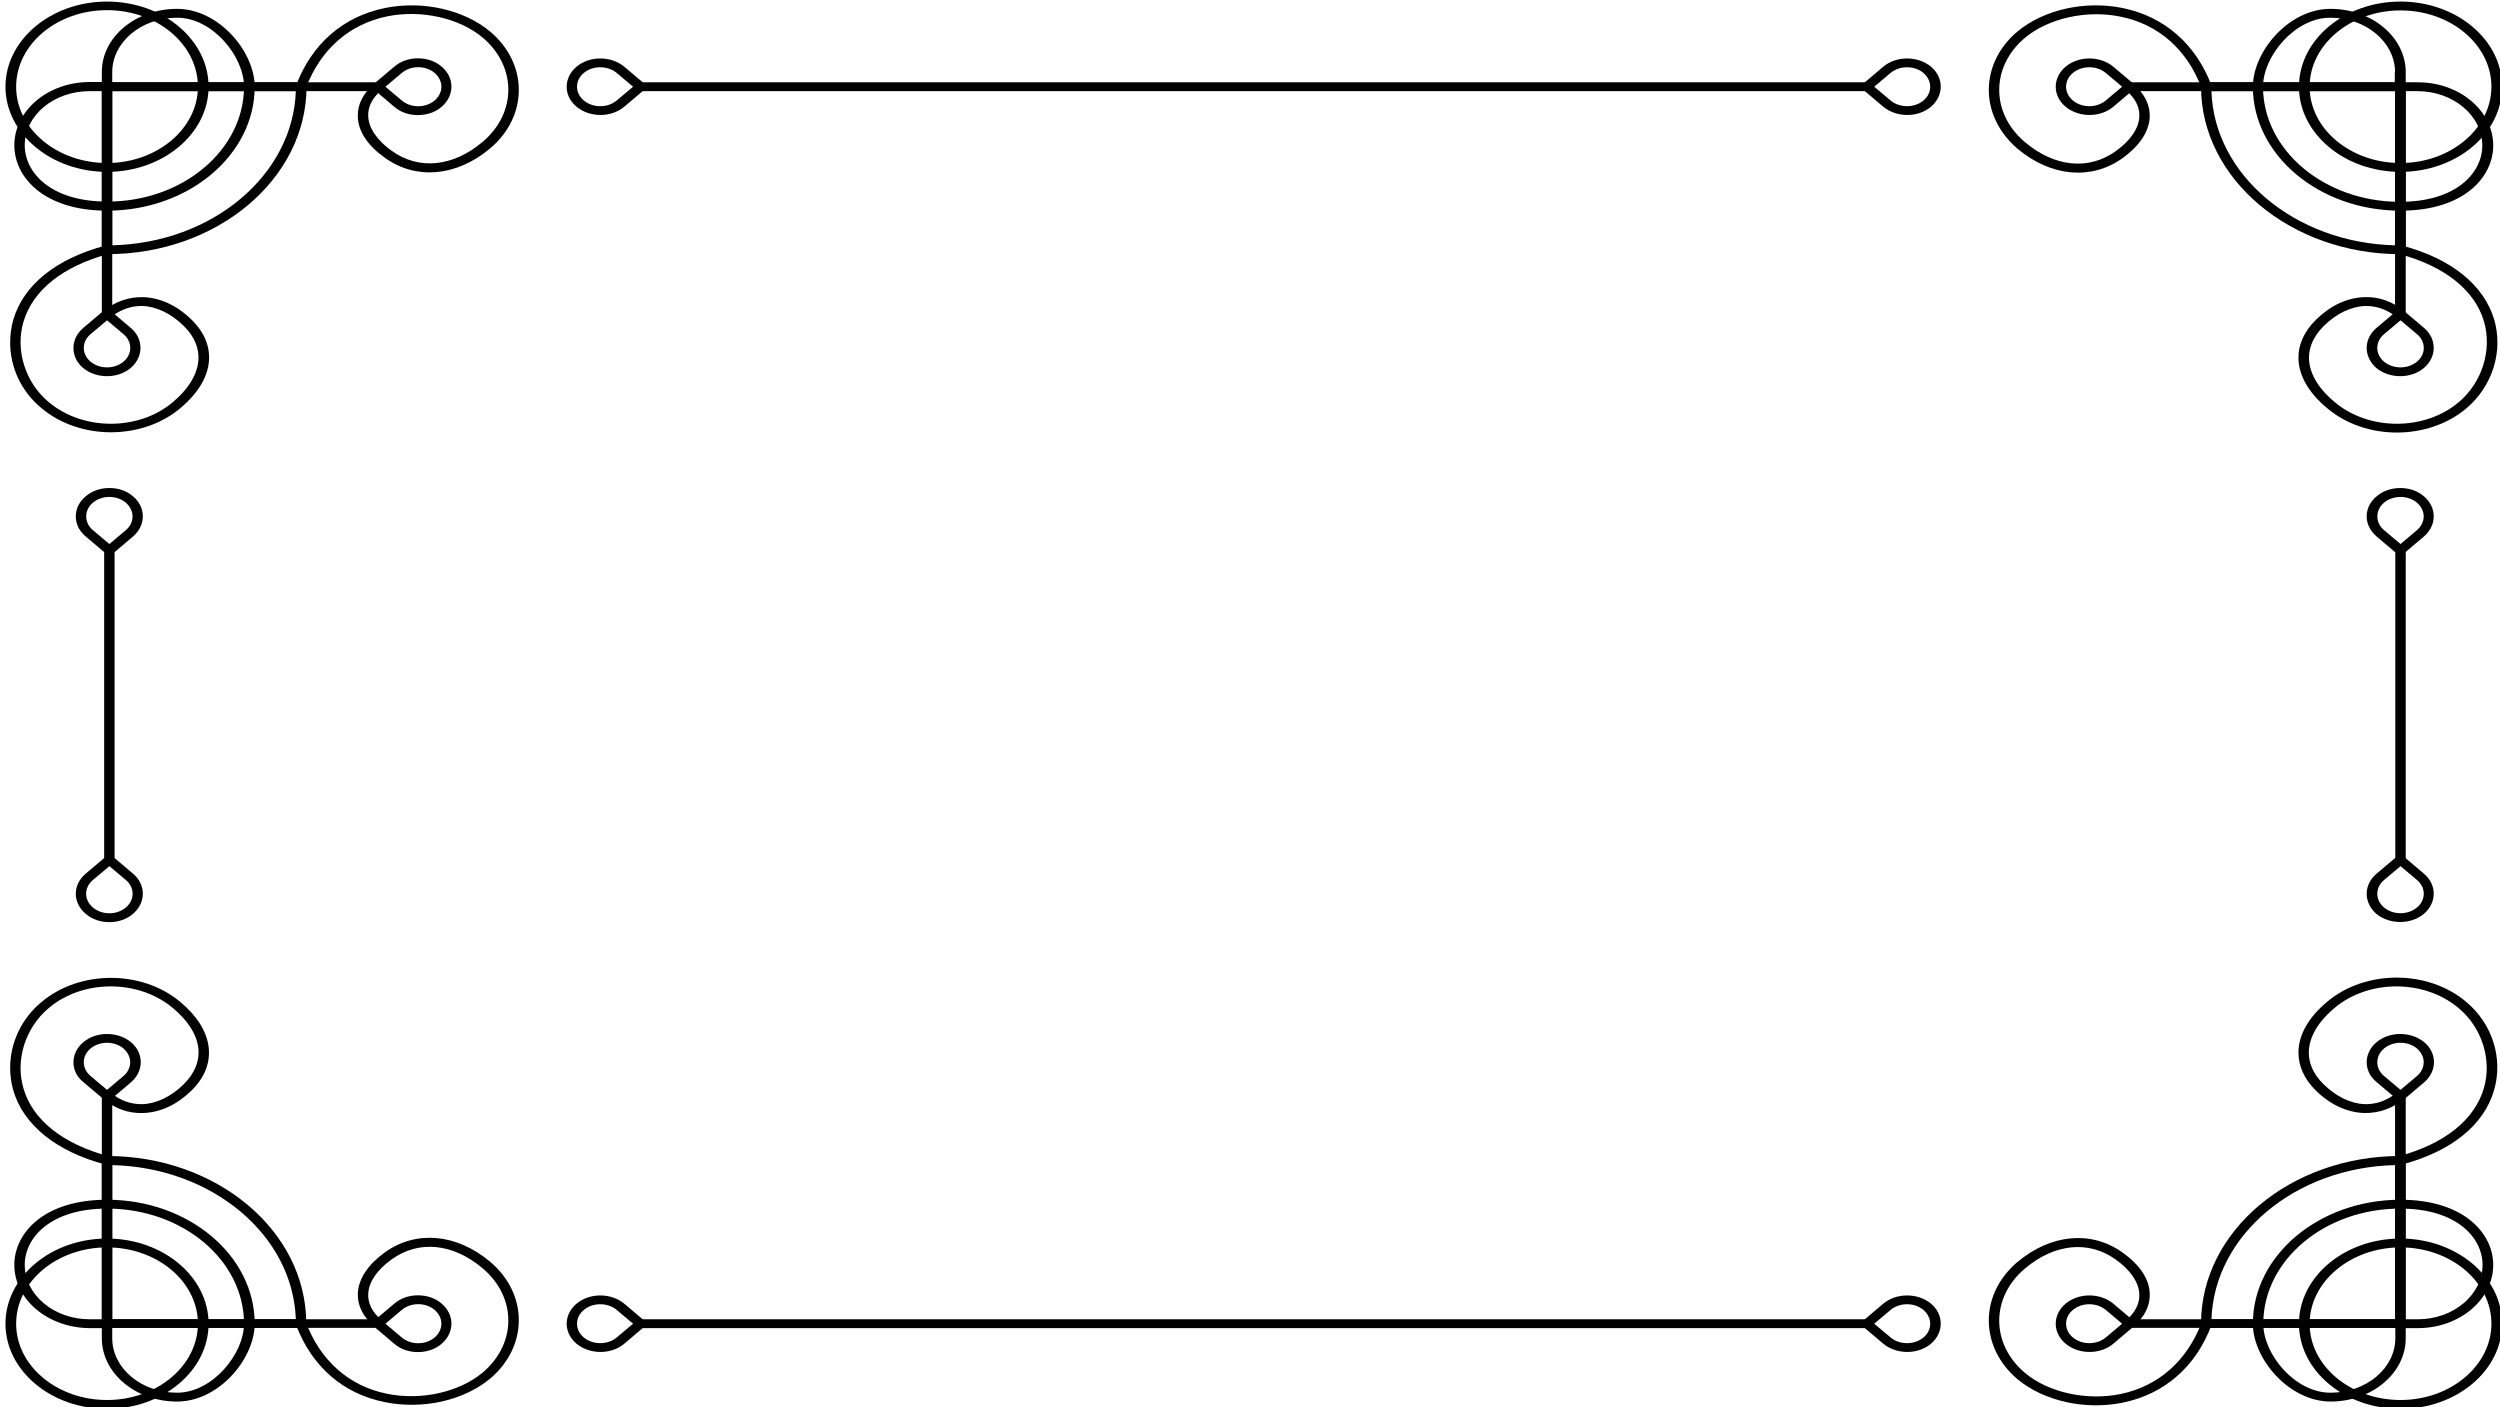
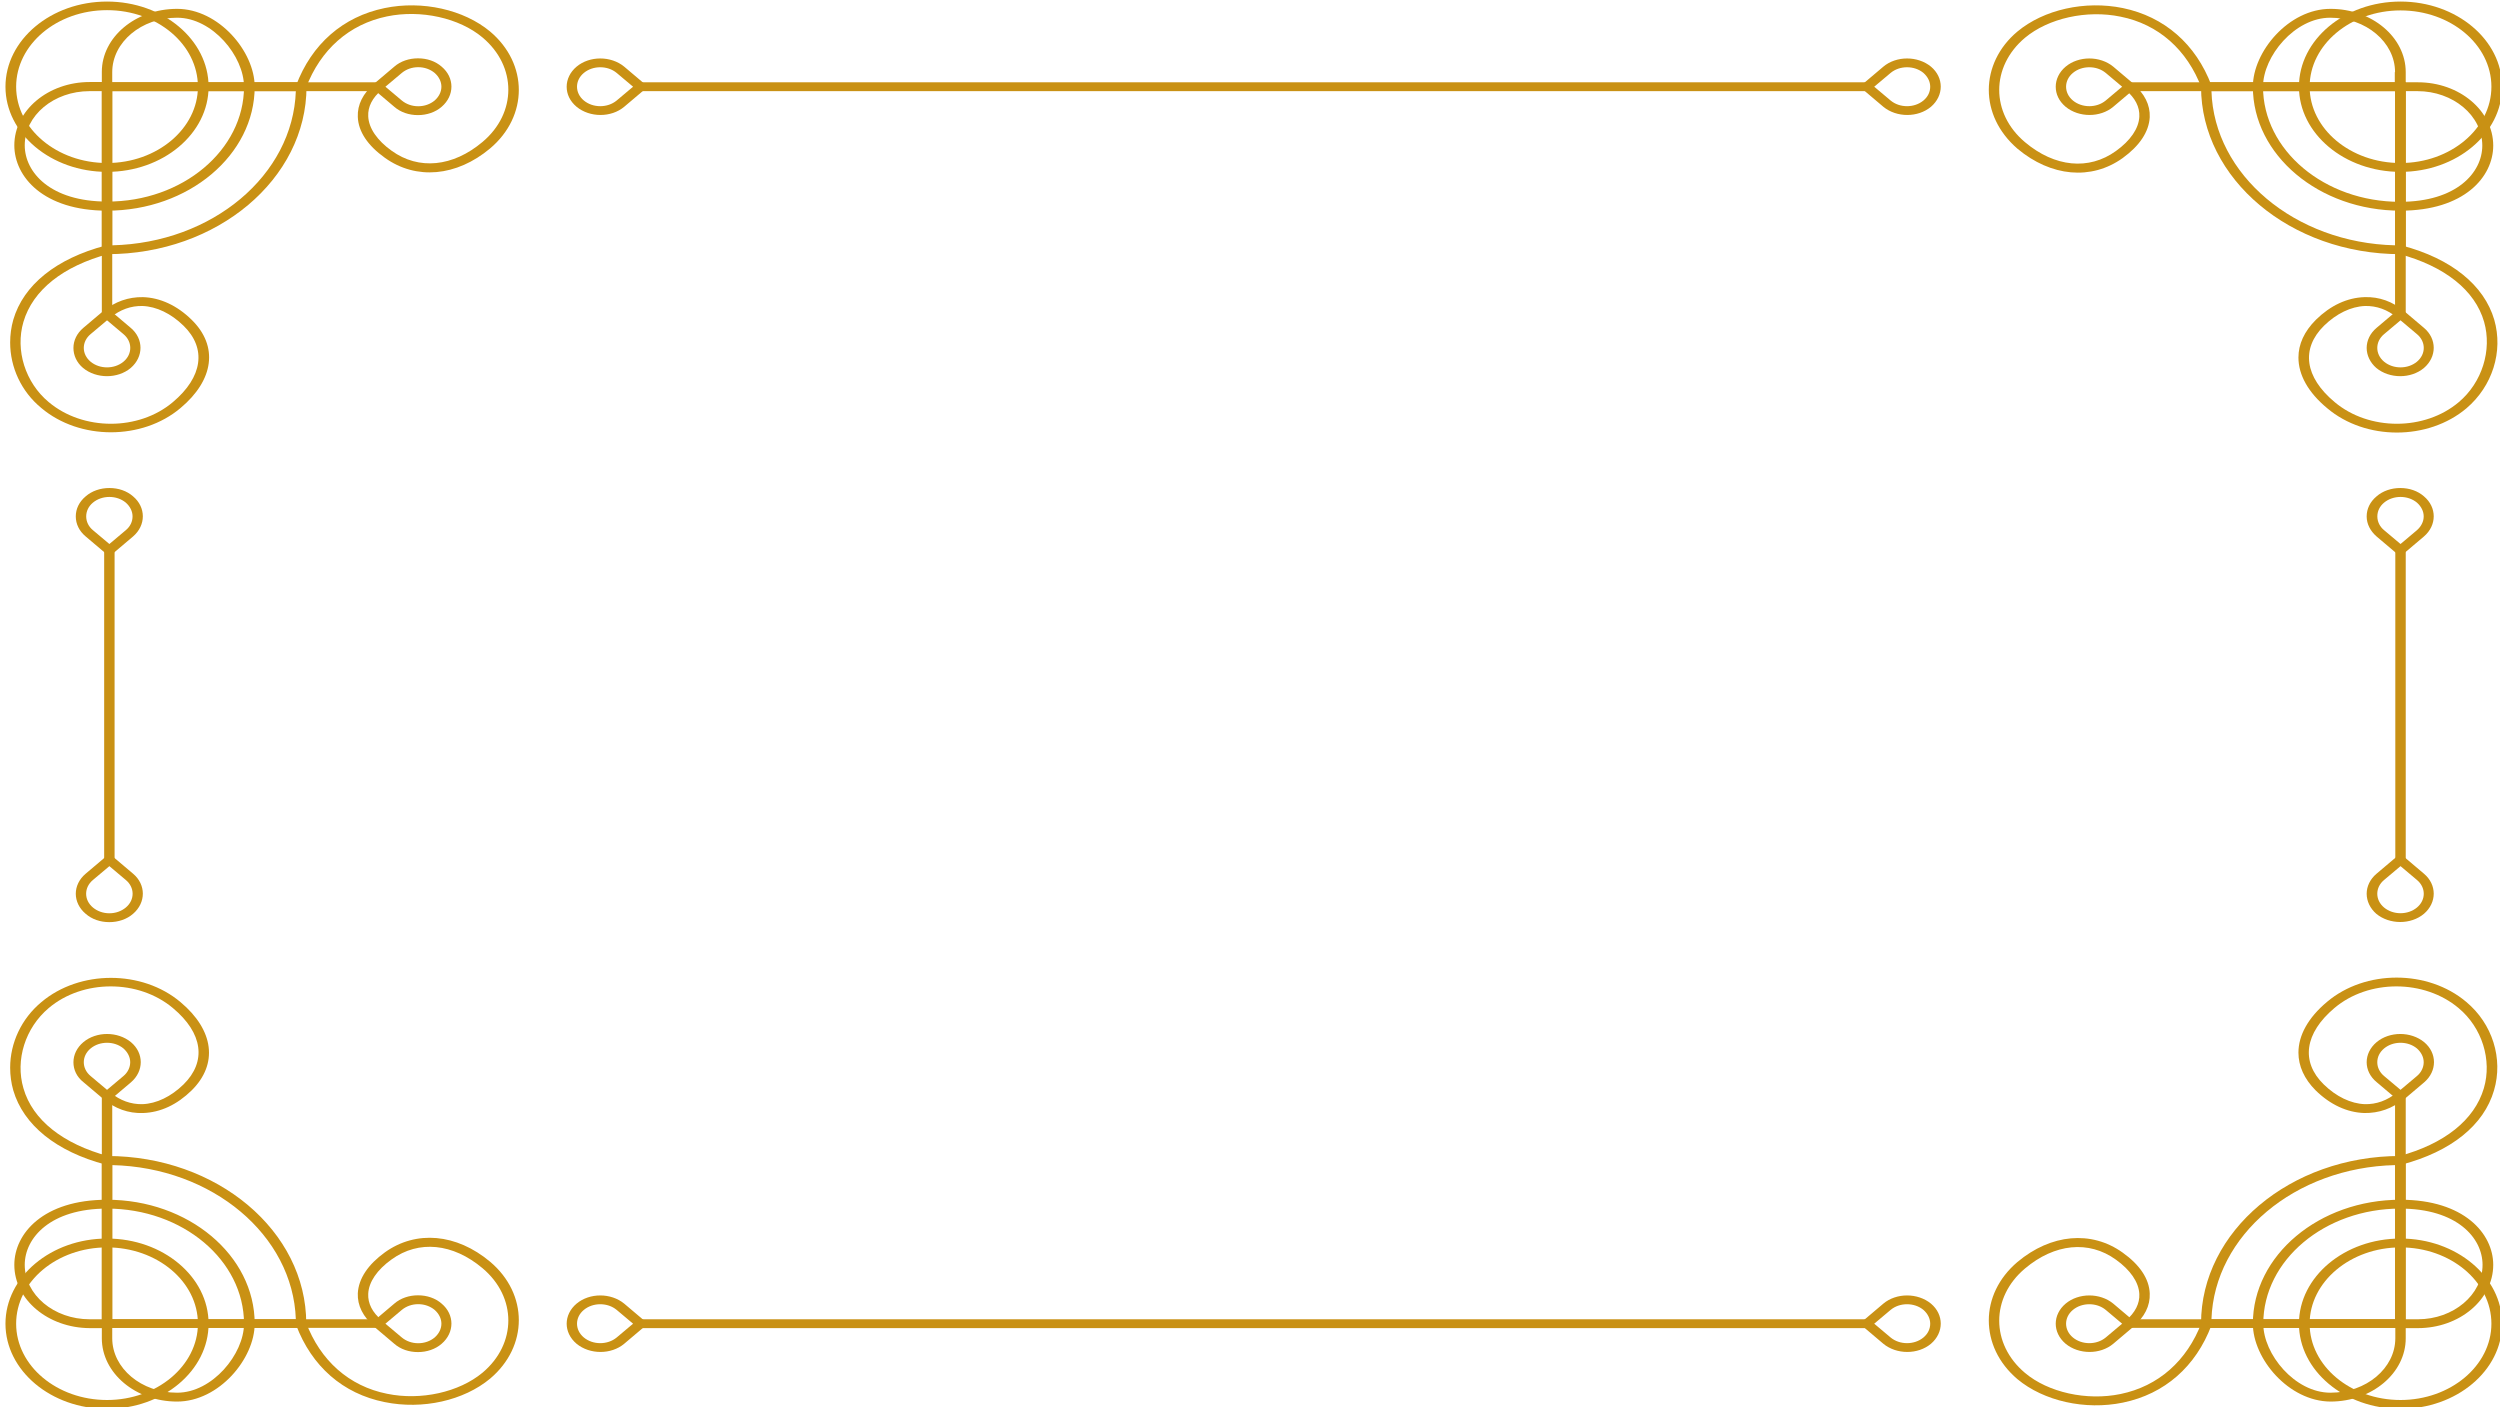
<svg xmlns="http://www.w3.org/2000/svg" version="1.1" id="Calque_1" x="0px" y="0px" viewBox="0 0 960 540" style="enable-background:new 0 0 960 540;" xml:space="preserve">
  <style type="text/css">
- 	.st0{fill:#010101;}
+ 	.st0{fill:#C99114;}
</style>
  <g>
    <g>
      <g>
-         <path class="st0" d="M882.8,33.3c0-18,17.5-32.7,39-32.7c21.5,0,39,14.7,39,32.7c0,18-17.5,32.7-39,32.7     C900.3,66,882.8,51.3,882.8,33.3z M956.7,33.3c0-16.2-15.7-29.3-34.9-29.3s-34.9,13.2-34.9,29.3c0,16.2,15.7,29.3,34.9,29.3     S956.7,49.4,956.7,33.3z" />
+         <path class="st0" d="M882.8,33.3c0-18,17.5-32.7,39-32.7s39,14.7,39,32.7S943.3,66,921.8,66S882.8,51.3,882.8,33.3z M956.7,33.3     C956.7,17.1,941,4,921.8,4s-34.9,13.2-34.9,29.3c0,16.2,15.7,29.3,34.9,29.3S956.7,49.4,956.7,33.3z" />
      </g>
      <g>
        <path class="st0" d="M845.2,33.3v-1.7h78.6v66h-2C879.6,97.6,845.2,68.7,845.2,33.3z M919.7,35h-70.5c1,32.2,32.1,58.3,70.5,59.2     V35z" />
      </g>
      <g>
-         <path class="st0" d="M865.1,33.3c0-13.4,13.7-29.9,29.8-29.9c15.9,0,28.9,10.9,28.9,24.3v3.9h4.7c15.9,0,28.9,10.9,28.9,24.3     c0,12-11.1,25-35.6,25C890.5,80.9,865.1,59.5,865.1,33.3z M919.7,27.7c0-11.5-11.2-20.9-24.9-20.9c-13.6,0-25.8,14.8-25.8,26.5     c0,24.4,23.6,44.2,52.6,44.2c21.7,0,31.6-11.2,31.6-21.6c0-11.5-11.2-20.9-24.9-20.9h-8.7V27.7z" />
+         <path class="st0" d="M865.1,33.3c0-13.4,13.7-29.9,29.8-29.9c15.9,0,28.9,10.9,28.9,24.3v3.9h4.7c15.9,0,28.9,10.9,28.9,24.3     c0,12-11.1,25-35.6,25C890.5,80.9,865.1,59.5,865.1,33.3z M919.7,27.7c0-11.5-11.2-20.9-24.9-20.9c-13.6,0-25.8,14.8-25.8,26.5     c0,24.4,23.6,44.2,52.6,44.2c21.7,0,31.6-11.2,31.6-21.6c0-11.5-11.2-20.9-24.9-20.9h-8.7v-7.3H919.7z" />
      </g>
      <g>
        <polygon class="st0" points="817.7,35 817.7,31.6 923.8,31.6 923.8,120.6 919.7,120.6 919.7,35    " />
      </g>
      <g>
-         <path class="st0" d="M789.4,33.3c0-2.8,1.3-5.6,3.8-7.7c5-4.2,13.2-4.2,18.3,0l9.1,7.7l-9.1,7.7c-5,4.2-13.2,4.2-18.3,0     C790.6,38.8,789.4,36.1,789.4,33.3z M814.9,33.3l-6.3-5.3c-3.5-2.9-9.1-2.9-12.6,0c-3.5,2.9-3.5,7.7,0,10.6     c3.5,2.9,9.1,2.9,12.6,0L814.9,33.3z" />
+         <path class="st0" d="M789.4,33.3c0-2.8,1.3-5.6,3.8-7.7c5-4.2,13.2-4.2,18.3,0l9.1,7.7l-9.1,7.7c-5,4.2-13.2,4.2-18.3,0     C790.6,38.8,789.4,36.1,789.4,33.3z M814.9,33.3l-6.3-5.3c-3.5-2.9-9.1-2.9-12.6,0s-3.5,7.7,0,10.6c3.5,2.9,9.1,2.9,12.6,0     L814.9,33.3z" />
      </g>
      <g>
        <path class="st0" d="M714.1,33.3l9.1-7.7c5-4.2,13.2-4.2,18.3,0c5,4.2,5,11.1,0,15.4c-5,4.2-13.2,4.2-18.3,0L714.1,33.3z      M741.2,33.3c0-1.9-0.9-3.8-2.6-5.3c-3.5-2.9-9.1-2.9-12.6,0l-6.3,5.3l6.3,5.3c3.5,2.9,9.1,2.9,12.6,0     C740.4,37.1,741.2,35.2,741.2,33.3z" />
      </g>
      <g>
        <path class="st0" d="M763.7,34.5c0-8.1,3.7-16.3,11-22.4c10.1-8.4,25.9-12,40.5-9c15.9,3.3,28,13.8,34,29.7l-3.8,1     c-5.5-14.7-16.6-24.5-31.1-27.4c-13-2.7-27.7,0.6-36.7,8.1c-13.2,11.1-13.2,29,0,40.1c11.4,9.6,24.5,10.9,34.9,3.4     c5.6-4,8.8-8.7,9-13.2c0.2-3.7-1.6-7.2-5.2-10.2l2.8-2.4c4.4,3.7,6.6,8.1,6.4,12.8c-0.3,5.6-3.9,11-10.4,15.7     c-12,8.6-27.5,7.2-40.4-3.6C767.3,50.7,763.7,42.6,763.7,34.5z" />
      </g>
      <g>
-         <path class="st0" d="M908.8,133.6c0-2.8,1.3-5.6,3.8-7.7l9.1-7.7l9.1,7.7c5,4.2,5,11.1,0,15.4c-5,4.2-13.2,4.2-18.3,0     C910.1,139.2,908.8,136.4,908.8,133.6z M921.8,123l-6.3,5.3c-3.5,2.9-3.5,7.7,0,10.6c3.5,2.9,9.1,2.9,12.6,0     c3.5-2.9,3.5-7.7,0-10.6L921.8,123z" />
+         <path class="st0" d="M908.8,133.6c0-2.8,1.3-5.6,3.8-7.7l9.1-7.7l9.1,7.7c5,4.2,5,11.1,0,15.4c-5,4.2-13.2,4.2-18.3,0     C910.1,139.2,908.8,136.4,908.8,133.6z M921.8,123l-6.3,5.3c-3.5,2.9-3.5,7.7,0,10.6c3.5,2.9,9.1,2.9,12.6,0s3.5-7.7,0-10.6     L921.8,123z" />
      </g>
      <g>
        <path class="st0" d="M882.6,137.3c0-5.1,2.2-10,6.7-14.5c5.6-5.5,12-8.5,18.7-8.7c5.6-0.2,10.8,1.7,15.2,5.4l-2.8,2.4     c-3.6-3-7.8-4.5-12.2-4.4c-5.4,0.2-11,2.9-15.8,7.6c-8.9,8.8-7.4,19.7,4.1,29.3c13.2,11.1,34.6,11.1,47.7,0     c8.9-7.5,12.8-19.9,9.7-30.8c-3.5-12.2-15.2-21.4-32.7-26.1l1.2-3.2c18.9,5,31.5,15.2,35.4,28.5c3.5,12.2-0.7,25.5-10.7,34     c-14.7,12.4-38.7,12.4-53.4,0C886.3,150.7,882.6,143.9,882.6,137.3z" />
      </g>
    </g>
    <g>
      <g>
-         <path class="st0" d="M882.8,508.3c0-18,17.5-32.7,39-32.7c21.5,0,39,14.7,39,32.7c0,18-17.5,32.7-39,32.7     C900.3,541,882.8,526.3,882.8,508.3z M956.7,508.3c0-16.2-15.7-29.3-34.9-29.3s-34.9,13.2-34.9,29.3c0,16.2,15.7,29.3,34.9,29.3     S956.7,524.4,956.7,508.3z" />
+         <path class="st0" d="M882.8,508.3c0-18,17.5-32.7,39-32.7s39,14.7,39,32.7s-17.5,32.7-39,32.7S882.8,526.3,882.8,508.3z      M956.7,508.3c0-16.2-15.7-29.3-34.9-29.3s-34.9,13.2-34.9,29.3c0,16.2,15.7,29.3,34.9,29.3S956.7,524.4,956.7,508.3z" />
      </g>
      <g>
-         <path class="st0" d="M845.2,509.9v-1.7c0-35.4,34.3-64.3,76.5-64.3h2v66H845.2z M919.7,447.4c-38.4,0.9-69.4,26.9-70.5,59.2h70.5     V447.4z" />
+         <path class="st0" d="M845.2,509.9v-1.7c0-35.4,34.3-64.3,76.5-64.3h2v66L845.2,509.9L845.2,509.9z M919.7,447.4     c-38.4,0.9-69.4,26.9-70.5,59.2h70.5V447.4z" />
      </g>
      <g>
-         <path class="st0" d="M865.1,508.3c0-26.2,25.4-47.6,56.7-47.6c24.4,0,35.6,13,35.6,25c0,13.4-13,24.3-28.9,24.3h-4.7v3.9     c0,13.4-13,24.3-28.9,24.3C878.8,538.1,865.1,521.7,865.1,508.3z M953.3,485.7c0-10.4-9.9-21.6-31.6-21.6     c-29,0-52.6,19.8-52.6,44.2c0,11.7,12.1,26.5,25.8,26.5c13.7,0,24.9-9.4,24.9-20.9v-7.3h8.7C942.1,506.6,953.3,497.2,953.3,485.7     z" />
+         <path class="st0" d="M865.1,508.3c0-26.2,25.4-47.6,56.7-47.6c24.4,0,35.6,13,35.6,25c0,13.4-13,24.3-28.9,24.3h-4.7v3.9     c0,13.4-13,24.3-28.9,24.3C878.8,538.1,865.1,521.7,865.1,508.3z M953.3,485.7c0-10.4-9.9-21.6-31.6-21.6     c-29,0-52.6,19.8-52.6,44.2c0,11.7,12.1,26.5,25.8,26.5s24.9-9.4,24.9-20.9v-7.3h8.7C942.1,506.6,953.3,497.2,953.3,485.7z" />
      </g>
      <g>
        <polygon class="st0" points="817.7,509.9 817.7,506.6 919.7,506.6 919.7,420.9 923.8,420.9 923.8,509.9    " />
      </g>
      <g>
-         <path class="st0" d="M789.4,508.3c0-2.8,1.3-5.6,3.8-7.7c5-4.2,13.2-4.2,18.3,0l9.1,7.7l-9.1,7.7c-5,4.2-13.2,4.2-18.3,0     C790.6,513.8,789.4,511,789.4,508.3z M814.9,508.3l-6.3-5.3c-3.5-2.9-9.1-2.9-12.6,0c-3.5,2.9-3.5,7.7,0,10.6     c3.5,2.9,9.1,2.9,12.6,0L814.9,508.3z" />
+         <path class="st0" d="M789.4,508.3c0-2.8,1.3-5.6,3.8-7.7c5-4.2,13.2-4.2,18.3,0l9.1,7.7l-9.1,7.7c-5,4.2-13.2,4.2-18.3,0     C790.6,513.8,789.4,511,789.4,508.3z M814.9,508.3l-6.3-5.3c-3.5-2.9-9.1-2.9-12.6,0s-3.5,7.7,0,10.6c3.5,2.9,9.1,2.9,12.6,0     L814.9,508.3z" />
      </g>
      <g>
        <path class="st0" d="M714.1,508.3l9.1-7.7c5-4.2,13.2-4.2,18.3,0c5,4.2,5,11.1,0,15.4c-5,4.2-13.2,4.2-18.3,0L714.1,508.3z      M741.2,508.3c0-1.9-0.9-3.8-2.6-5.3c-3.5-2.9-9.1-2.9-12.6,0l-6.3,5.3l6.3,5.3c3.5,2.9,9.1,2.9,12.6,0     C740.4,512.1,741.2,510.2,741.2,508.3z" />
      </g>
      <g>
        <path class="st0" d="M763.7,507c0-8.1,3.7-16.2,11-22.4c12.9-10.8,28.4-12.2,40.4-3.6c6.6,4.7,10.2,10.1,10.4,15.7     c0.2,4.7-2,9.1-6.4,12.8l-2.8-2.4c3.6-3,5.4-6.6,5.2-10.2c-0.2-4.5-3.4-9.2-9-13.2c-10.4-7.5-23.5-6.2-34.9,3.4     c-13.2,11.1-13.2,29,0,40.1c8.9,7.5,23.7,10.8,36.7,8.1c14.5-3,25.5-12.7,31.1-27.4l3.8,1c-6,15.9-18,26.4-34,29.7     c-14.5,3-30.4-0.6-40.5-9C767.3,523.3,763.7,515.2,763.7,507z" />
      </g>
      <g>
-         <path class="st0" d="M908.8,407.9c0-2.8,1.3-5.6,3.8-7.7c5-4.2,13.2-4.2,18.3,0c5,4.2,5,11.1,0,15.4l-9.1,7.7l-9.1-7.7     C910.1,413.5,908.8,410.7,908.8,407.9z M930.7,407.9c0-1.9-0.9-3.8-2.6-5.3c-3.5-2.9-9.1-2.9-12.6,0c-3.5,2.9-3.5,7.7,0,10.6     l6.3,5.3l6.3-5.3C929.8,411.8,930.7,409.8,930.7,407.9z" />
+         <path class="st0" d="M908.8,407.9c0-2.8,1.3-5.6,3.8-7.7c5-4.2,13.2-4.2,18.3,0c5,4.2,5,11.1,0,15.4l-9.1,7.7l-9.1-7.7     C910.1,413.5,908.8,410.7,908.8,407.9z M930.7,407.9c0-1.9-0.9-3.8-2.6-5.3c-3.5-2.9-9.1-2.9-12.6,0s-3.5,7.7,0,10.6l6.3,5.3     l6.3-5.3C929.8,411.8,930.7,409.8,930.7,407.9z" />
      </g>
      <g>
        <path class="st0" d="M882.6,404.2c0-6.6,3.7-13.4,11-19.5c14.7-12.4,38.7-12.4,53.4,0c10.1,8.4,14.3,21.8,10.7,34     c-3.9,13.4-16.5,23.5-35.4,28.5l-1.2-3.2c17.5-4.7,29.1-13.9,32.7-26.1c3.2-10.9-0.7-23.3-9.7-30.8c-13.2-11.1-34.6-11.1-47.7,0     c-11.4,9.6-13,20.6-4.1,29.3c4.8,4.7,10.4,7.4,15.8,7.6c4.4,0.1,8.6-1.4,12.2-4.4l2.8,2.4c-4.4,3.7-9.7,5.5-15.2,5.4     c-6.6-0.2-13.1-3.2-18.7-8.7C884.8,414.3,882.6,409.3,882.6,404.2z" />
      </g>
    </g>
    <g>
      <g>
-         <path class="st0" d="M2.1,508.3c0-18,17.5-32.7,39-32.7s39,14.7,39,32.7c0,18-17.5,32.7-39,32.7S2.1,526.3,2.1,508.3z M76,508.3     c0-16.2-15.7-29.3-34.9-29.3S6.2,492.1,6.2,508.3c0,16.2,15.7,29.3,34.9,29.3S76,524.4,76,508.3z" />
+         <path class="st0" d="M2.1,508.3c0-18,17.5-32.7,39-32.7s39,14.7,39,32.7S62.6,541,41.1,541S2.1,526.3,2.1,508.3z M76,508.3     c0-16.2-15.7-29.3-34.9-29.3S6.2,492.1,6.2,508.3c0,16.2,15.7,29.3,34.9,29.3S76,524.4,76,508.3z" />
      </g>
      <g>
-         <path class="st0" d="M39.1,509.9v-66h2c42.2,0,76.5,28.8,76.5,64.3v1.7H39.1z M43.1,447.4v59.2h70.5     C112.5,474.3,81.5,448.3,43.1,447.4z" />
+         <path class="st0" d="M39.1,509.9v-66h2c42.2,0,76.5,28.8,76.5,64.3v1.7L39.1,509.9L39.1,509.9z M43.1,447.4v59.2h70.5     C112.5,474.3,81.5,448.3,43.1,447.4z" />
      </g>
      <g>
-         <path class="st0" d="M5.5,485.7c0-12,11.1-25,35.6-25c31.2,0,56.7,21.3,56.7,47.6c0,13.4-13.7,29.9-29.8,29.9     c-15.9,0-28.9-10.9-28.9-24.3v-3.9h-4.7C18.5,509.9,5.5,499.1,5.5,485.7z M93.7,508.3c0-24.4-23.6-44.2-52.6-44.2     c-21.7,0-31.6,11.2-31.6,21.6c0,11.5,11.2,20.9,24.9,20.9h8.7v7.3c0,11.5,11.2,20.9,24.9,20.9C81.6,534.8,93.7,519.9,93.7,508.3z     " />
+         <path class="st0" d="M5.5,485.7c0-12,11.1-25,35.6-25c31.2,0,56.7,21.3,56.7,47.6c0,13.4-13.7,29.9-29.8,29.9     c-15.9,0-28.9-10.9-28.9-24.3V510h-4.7C18.5,509.9,5.5,499.1,5.5,485.7z M93.7,508.3c0-24.4-23.6-44.2-52.6-44.2     c-21.7,0-31.6,11.2-31.6,21.6c0,11.5,11.2,20.9,24.9,20.9h8.7v7.3c0,11.5,11.2,20.9,24.9,20.9C81.6,534.8,93.7,519.9,93.7,508.3z     " />
      </g>
      <g>
        <polygon class="st0" points="39.1,509.9 39.1,420.9 43.1,420.9 43.1,506.6 145.1,506.6 145.1,509.9    " />
      </g>
      <g>
        <path class="st0" d="M142.3,508.3l9.1-7.7c2.4-2.1,5.7-3.2,9.1-3.2c3.5,0,6.7,1.1,9.1,3.2c5,4.2,5,11.1,0,15.4     c-2.4,2.1-5.7,3.2-9.1,3.2c-3.5,0-6.7-1.1-9.1-3.2L142.3,508.3z M169.5,508.3c0-1.9-0.9-3.8-2.6-5.3c-1.7-1.4-3.9-2.2-6.3-2.2     s-4.6,0.8-6.3,2.2l-6.3,5.3l6.3,5.3c1.7,1.4,3.9,2.2,6.3,2.2s4.6-0.8,6.3-2.2C168.6,512.1,169.5,510.2,169.5,508.3z" />
      </g>
      <g>
-         <path class="st0" d="M217.6,508.3c0-2.8,1.3-5.6,3.8-7.7c5-4.2,13.2-4.2,18.3,0l9.1,7.7l-9.1,7.7c-5,4.2-13.2,4.2-18.3,0     C218.8,513.8,217.6,511,217.6,508.3z M243.1,508.3l-6.3-5.3c-3.5-2.9-9.1-2.9-12.6,0c-3.5,2.9-3.5,7.7,0,10.6     c3.5,2.9,9.1,2.9,12.6,0L243.1,508.3z" />
+         <path class="st0" d="M217.6,508.3c0-2.8,1.3-5.6,3.8-7.7c5-4.2,13.2-4.2,18.3,0l9.1,7.7l-9.1,7.7c-5,4.2-13.2,4.2-18.3,0     C218.8,513.8,217.6,511,217.6,508.3z M243.1,508.3l-6.3-5.3c-3.5-2.9-9.1-2.9-12.6,0s-3.5,7.7,0,10.6c3.5,2.9,9.1,2.9,12.6,0     L243.1,508.3z" />
      </g>
      <g>
        <path class="st0" d="M113.7,508.8l3.8-1c5.5,14.7,16.6,24.5,31.1,27.4c13,2.7,27.7-0.6,36.7-8.1c13.2-11.1,13.2-29,0-40.1     c-11.4-9.6-24.5-10.9-34.9-3.4c-5.6,4-8.8,8.7-9,13.2c-0.2,3.7,1.6,7.2,5.2,10.2l-2.8,2.4c-4.4-3.7-6.6-8.1-6.4-12.8     c0.3-5.6,3.9-11,10.4-15.7c12-8.6,27.5-7.2,40.4,3.6c14.7,12.4,14.7,32.5,0,44.9c-10.1,8.4-25.9,12-40.5,9     C131.7,535.2,119.7,524.7,113.7,508.8z" />
      </g>
      <g>
-         <path class="st0" d="M28.2,407.9c0-2.8,1.3-5.6,3.8-7.7c5-4.2,13.2-4.2,18.3,0c5,4.2,5,11.1,0,15.4l-9.1,7.7l-9.1-7.7     C29.4,413.5,28.2,410.7,28.2,407.9z M50,407.9c0-1.9-0.9-3.8-2.6-5.3c-3.5-2.9-9.1-2.9-12.6,0c-3.5,2.9-3.5,7.7,0,10.6l6.3,5.3     l6.3-5.3C49.1,411.8,50,409.8,50,407.9z" />
+         <path class="st0" d="M28.2,407.9c0-2.8,1.3-5.6,3.8-7.7c5-4.2,13.2-4.2,18.3,0c5,4.2,5,11.1,0,15.4l-9.1,7.7l-9.1-7.7     C29.4,413.5,28.2,410.7,28.2,407.9z M50,407.9c0-1.9-0.9-3.8-2.6-5.3c-3.5-2.9-9.1-2.9-12.6,0s-3.5,7.7,0,10.6l6.3,5.3l6.3-5.3     C49.1,411.8,50,409.8,50,407.9z" />
      </g>
      <g>
-         <path class="st0" d="M3.9,410c0-9.5,4.3-18.8,12-25.2c14.7-12.4,38.7-12.4,53.4,0c12.9,10.8,14.5,23.8,4.3,33.9     c-5.6,5.5-12,8.5-18.7,8.7c-5.6,0.2-10.8-1.7-15.2-5.4l2.8-2.4c3.6,3,7.8,4.5,12.2,4.4c5.4-0.2,11-2.9,15.8-7.6     c8.9-8.8,7.4-19.7-4.1-29.3c-13.2-11.1-34.6-11.1-47.7,0C9.7,394.7,5.8,407,9,417.9c3.5,12.2,15.2,21.4,32.7,26.1l-1.2,3.2     c-18.9-5-31.5-15.2-35.4-28.5C4.3,415.9,3.9,412.9,3.9,410z" />
+         <path class="st0" d="M3.9,410c0-9.5,4.3-18.8,12-25.2c14.7-12.4,38.7-12.4,53.4,0c12.9,10.8,14.5,23.8,4.3,33.9     c-5.6,5.5-12,8.5-18.7,8.7c-5.6,0.2-10.8-1.7-15.2-5.4l2.8-2.4c3.6,3,7.8,4.5,12.2,4.4c5.4-0.2,11-2.9,15.8-7.6     c8.9-8.8,7.4-19.7-4.1-29.3c-13.2-11.1-34.6-11.1-47.7,0c-9,7.6-12.9,19.9-9.7,30.8c3.5,12.2,15.2,21.4,32.7,26.1l-1.2,3.2     C21.6,442.2,9,432,5.1,418.7C4.3,415.9,3.9,412.9,3.9,410z" />
      </g>
      <g>
        <rect x="245.9" y="506.6" class="st0" width="470.9" height="3.4" />
      </g>
    </g>
    <g>
      <g>
-         <path class="st0" d="M2.1,33.3c0-18,17.5-32.7,39-32.7s39,14.7,39,32.7c0,18-17.5,32.7-39,32.7S2.1,51.3,2.1,33.3z M76,33.3     C76,17.1,60.4,3.9,41.1,3.9S6.2,17.1,6.2,33.3c0,16.2,15.7,29.3,34.9,29.3S76,49.4,76,33.3z" />
+         <path class="st0" d="M2.1,33.3c0-18,17.5-32.7,39-32.7s39,14.7,39,32.7S62.6,66,41.1,66S2.1,51.3,2.1,33.3z M76,33.3     C76,17.1,60.4,3.9,41.1,3.9S6.2,17.1,6.2,33.3s15.7,29.3,34.9,29.3S76,49.4,76,33.3z" />
      </g>
      <g>
-         <path class="st0" d="M39.1,97.6v-66h78.6v1.7c0,35.4-34.3,64.3-76.5,64.3H39.1z M43.1,35v59.2c38.4-0.9,69.4-26.9,70.5-59.2H43.1     z" />
+         <path class="st0" d="M39.1,97.6v-66h78.6v1.7c0,35.4-34.3,64.3-76.5,64.3C41.2,97.6,39.1,97.6,39.1,97.6z M43.1,35v59.2     c38.4-0.9,69.4-26.9,70.5-59.2C113.6,35,43.1,35,43.1,35z" />
      </g>
      <g>
-         <path class="st0" d="M5.5,55.8c0-13.4,13-24.3,28.9-24.3h4.7v-3.9C39.1,14.3,52,3.4,68,3.4c16,0,29.8,16.4,29.8,29.9     c0,26.2-25.4,47.6-56.7,47.6C16.7,80.9,5.5,67.9,5.5,55.8z M93.7,33.3C93.7,21.6,81.6,6.8,68,6.8c-13.7,0-24.9,9.4-24.9,20.9V35     h-8.7C20.7,35,9.5,44.3,9.5,55.8c0,10.4,9.9,21.6,31.6,21.6C70.1,77.5,93.7,57.6,93.7,33.3z" />
+         <path class="st0" d="M5.5,55.8c0-13.4,13-24.3,28.9-24.3h4.7v-3.9C39.1,14.3,52,3.4,68,3.4s29.8,16.4,29.8,29.9     c0,26.2-25.4,47.6-56.7,47.6C16.7,80.9,5.5,67.9,5.5,55.8z M93.7,33.3C93.7,21.6,81.6,6.8,68,6.8c-13.7,0-24.9,9.4-24.9,20.9V35     h-8.7C20.7,35,9.5,44.3,9.5,55.8c0,10.4,9.9,21.6,31.6,21.6C70.1,77.5,93.7,57.6,93.7,33.3z" />
      </g>
      <g>
        <polygon class="st0" points="39.1,120.6 39.1,31.6 145.1,31.6 145.1,35 43.1,35 43.1,120.6    " />
      </g>
      <g>
        <path class="st0" d="M142.3,33.3l9.1-7.7c2.4-2.1,5.7-3.2,9.1-3.2c3.5,0,6.7,1.1,9.1,3.2c5,4.2,5,11.1,0,15.4     c-2.4,2.1-5.7,3.2-9.1,3.2c-3.5,0-6.7-1.1-9.1-3.2L142.3,33.3z M169.5,33.3c0-1.9-0.9-3.8-2.6-5.3c-1.7-1.4-3.9-2.2-6.3-2.2     s-4.6,0.8-6.3,2.2l-6.3,5.3l6.3,5.3c1.7,1.4,3.9,2.2,6.3,2.2s4.6-0.8,6.3-2.2C168.6,37.1,169.5,35.2,169.5,33.3z" />
      </g>
      <g>
-         <path class="st0" d="M217.6,33.3c0-2.8,1.3-5.6,3.8-7.7c5-4.2,13.2-4.2,18.3,0l9.1,7.7l-9.1,7.7c-5,4.2-13.2,4.2-18.3,0     C218.8,38.8,217.6,36.1,217.6,33.3z M243.1,33.3l-6.3-5.3c-3.5-2.9-9.1-2.9-12.6,0c-3.5,2.9-3.5,7.7,0,10.6     c3.5,2.9,9.1,2.9,12.6,0L243.1,33.3z" />
+         <path class="st0" d="M217.6,33.3c0-2.8,1.3-5.6,3.8-7.7c5-4.2,13.2-4.2,18.3,0l9.1,7.7l-9.1,7.7c-5,4.2-13.2,4.2-18.3,0     C218.8,38.8,217.6,36.1,217.6,33.3z M243.1,33.3l-6.3-5.3c-3.5-2.9-9.1-2.9-12.6,0s-3.5,7.7,0,10.6c3.5,2.9,9.1,2.9,12.6,0     L243.1,33.3z" />
      </g>
      <g>
        <path class="st0" d="M113.7,32.8c6-15.9,18-26.4,34-29.7c14.5-3,30.4,0.6,40.5,9c14.7,12.4,14.7,32.5,0,44.9     c-12.9,10.8-28.4,12.2-40.4,3.6c-6.6-4.7-10.2-10.1-10.4-15.7c-0.2-4.7,2-9.1,6.4-12.8l2.8,2.4c-3.6,3-5.4,6.5-5.2,10.2     c0.2,4.5,3.4,9.2,9,13.2c10.4,7.5,23.5,6.2,34.9-3.4c13.2-11.1,13.2-29,0-40.1c-8.9-7.5-23.7-10.8-36.7-8.1     c-14.5,3-25.5,12.7-31.1,27.4L113.7,32.8z" />
      </g>
      <g>
-         <path class="st0" d="M28.2,133.6c0-2.8,1.3-5.6,3.8-7.7l9.1-7.7l9.1,7.7c5,4.2,5,11.1,0,15.4c-5,4.2-13.2,4.2-18.3,0     C29.4,139.2,28.2,136.4,28.2,133.6z M41.1,123l-6.3,5.3c-3.5,2.9-3.5,7.7,0,10.6c3.5,2.9,9.1,2.9,12.6,0c3.5-2.9,3.5-7.7,0-10.6     L41.1,123z" />
+         <path class="st0" d="M28.2,133.6c0-2.8,1.3-5.6,3.8-7.7l9.1-7.7l9.1,7.7c5,4.2,5,11.1,0,15.4c-5,4.2-13.2,4.2-18.3,0     C29.4,139.2,28.2,136.4,28.2,133.6z M41.1,123l-6.3,5.3c-3.5,2.9-3.5,7.7,0,10.6c3.5,2.9,9.1,2.9,12.6,0s3.5-7.7,0-10.6L41.1,123     z" />
      </g>
      <g>
        <path class="st0" d="M3.9,131.5c0-2.9,0.4-5.9,1.2-8.7C9,109.4,21.6,99.3,40.5,94.3l1.2,3.2c-17.5,4.7-29.1,13.9-32.7,26.1     c-3.2,10.9,0.7,23.3,9.7,30.8c13.2,11.1,34.6,11.1,47.7,0c11.4-9.6,13-20.6,4.1-29.3c-4.8-4.7-10.4-7.4-15.8-7.6     c-4.4-0.1-8.6,1.4-12.2,4.4l-2.8-2.4c4.4-3.7,9.7-5.5,15.2-5.4c6.6,0.2,13.1,3.2,18.7,8.7c10.3,10.1,8.6,23.1-4.3,33.9     c-14.7,12.4-38.7,12.4-53.4,0C8.1,150.3,3.9,141,3.9,131.5z" />
      </g>
      <g>
        <rect x="245.9" y="31.6" class="st0" width="470.9" height="3.4" />
      </g>
    </g>
    <g>
      <g>
-         <path class="st0" d="M908.8,198.3c0-2.9,1.3-5.6,3.8-7.7c2.4-2.1,5.7-3.2,9.1-3.2c3.5,0,6.7,1.1,9.1,3.2c5,4.2,5,11.1,0,15.4h0     l-9.1,7.7l-9.1-7.7C910.2,203.9,908.8,201.2,908.8,198.3z M930.7,198.3c0-1.9-0.9-3.8-2.6-5.3c-3.5-2.9-9.1-2.9-12.6,0     c-1.7,1.4-2.6,3.3-2.6,5.3c0,2,0.9,3.9,2.6,5.3l6.3,5.3l6.3-5.3C929.8,202.1,930.7,200.2,930.7,198.3z" />
+         <path class="st0" d="M908.8,198.3c0-2.9,1.3-5.6,3.8-7.7c2.4-2.1,5.7-3.2,9.1-3.2c3.5,0,6.7,1.1,9.1,3.2c5,4.2,5,11.1,0,15.4l0,0     l-9.1,7.7l-9.1-7.7C910.2,203.9,908.8,201.2,908.8,198.3z M930.7,198.3c0-1.9-0.9-3.8-2.6-5.3c-3.5-2.9-9.1-2.9-12.6,0     c-1.7,1.4-2.6,3.3-2.6,5.3s0.9,3.9,2.6,5.3l6.3,5.3l6.3-5.3C929.8,202.1,930.7,200.2,930.7,198.3z" />
      </g>
      <g>
-         <path class="st0" d="M908.8,343.2c0-2.8,1.3-5.6,3.8-7.7l9.1-7.7l9.1,7.7c5,4.2,5,11.1,0,15.4c-5,4.2-13.2,4.2-18.3,0     C910.1,348.8,908.8,346,908.8,343.2z M921.8,332.6l-6.3,5.3c-3.5,2.9-3.5,7.7,0,10.6c3.5,2.9,9.1,2.9,12.6,0     c3.5-2.9,3.5-7.7,0-10.6L921.8,332.6z" />
+         <path class="st0" d="M908.8,343.2c0-2.8,1.3-5.6,3.8-7.7l9.1-7.7l9.1,7.7c5,4.2,5,11.1,0,15.4c-5,4.2-13.2,4.2-18.3,0     C910.1,348.8,908.8,346,908.8,343.2z M921.8,332.6l-6.3,5.3c-3.5,2.9-3.5,7.7,0,10.6s9.1,2.9,12.6,0s3.5-7.7,0-10.6L921.8,332.6z     " />
      </g>
      <g>
        <rect x="919.8" y="211.3" class="st0" width="4" height="119" />
      </g>
    </g>
    <g>
      <g>
-         <path class="st0" d="M29.1,198.3c0-2.9,1.3-5.6,3.8-7.7c2.4-2.1,5.7-3.2,9.1-3.2c3.5,0,6.7,1.1,9.1,3.2c5,4.2,5,11.1,0,15.4     l-9.1,7.7l-9.1-7.7C30.4,203.9,29.1,201.2,29.1,198.3z M50.9,198.3c0-1.9-0.9-3.8-2.6-5.3c-3.5-2.9-9.1-2.9-12.6,0     c-1.7,1.4-2.6,3.3-2.6,5.3c0,2,0.9,3.9,2.6,5.3l6.3,5.3l6.3-5.3C50.1,202.1,50.9,200.2,50.9,198.3z" />
+         <path class="st0" d="M29.1,198.3c0-2.9,1.3-5.6,3.8-7.7c2.4-2.1,5.7-3.2,9.1-3.2c3.5,0,6.7,1.1,9.1,3.2c5,4.2,5,11.1,0,15.4     l-9.1,7.7l-9.1-7.7C30.4,203.9,29.1,201.2,29.1,198.3z M50.9,198.3c0-1.9-0.9-3.8-2.6-5.3c-3.5-2.9-9.1-2.9-12.6,0     c-1.7,1.4-2.6,3.3-2.6,5.3s0.9,3.9,2.6,5.3l6.3,5.3l6.3-5.3C50.1,202.1,50.9,200.2,50.9,198.3z" />
      </g>
      <g>
        <path class="st0" d="M29.1,343.2c0-2.8,1.3-5.6,3.8-7.7l9.1-7.7l9.1,7.7c5,4.2,5,11.1,0,15.4c-2.4,2.1-5.7,3.2-9.1,3.2     c-3.5,0-6.7-1.1-9.1-3.2C30.4,348.8,29.1,346,29.1,343.2z M42,332.6l-6.3,5.3c-3.5,2.9-3.5,7.7,0,10.6c1.7,1.4,3.9,2.2,6.3,2.2     c2.4,0,4.6-0.8,6.3-2.2c3.5-2.9,3.5-7.7,0-10.6L42,332.6z" />
      </g>
      <g>
        <rect x="40" y="211.3" class="st0" width="4" height="119" />
      </g>
    </g>
  </g>
</svg>
